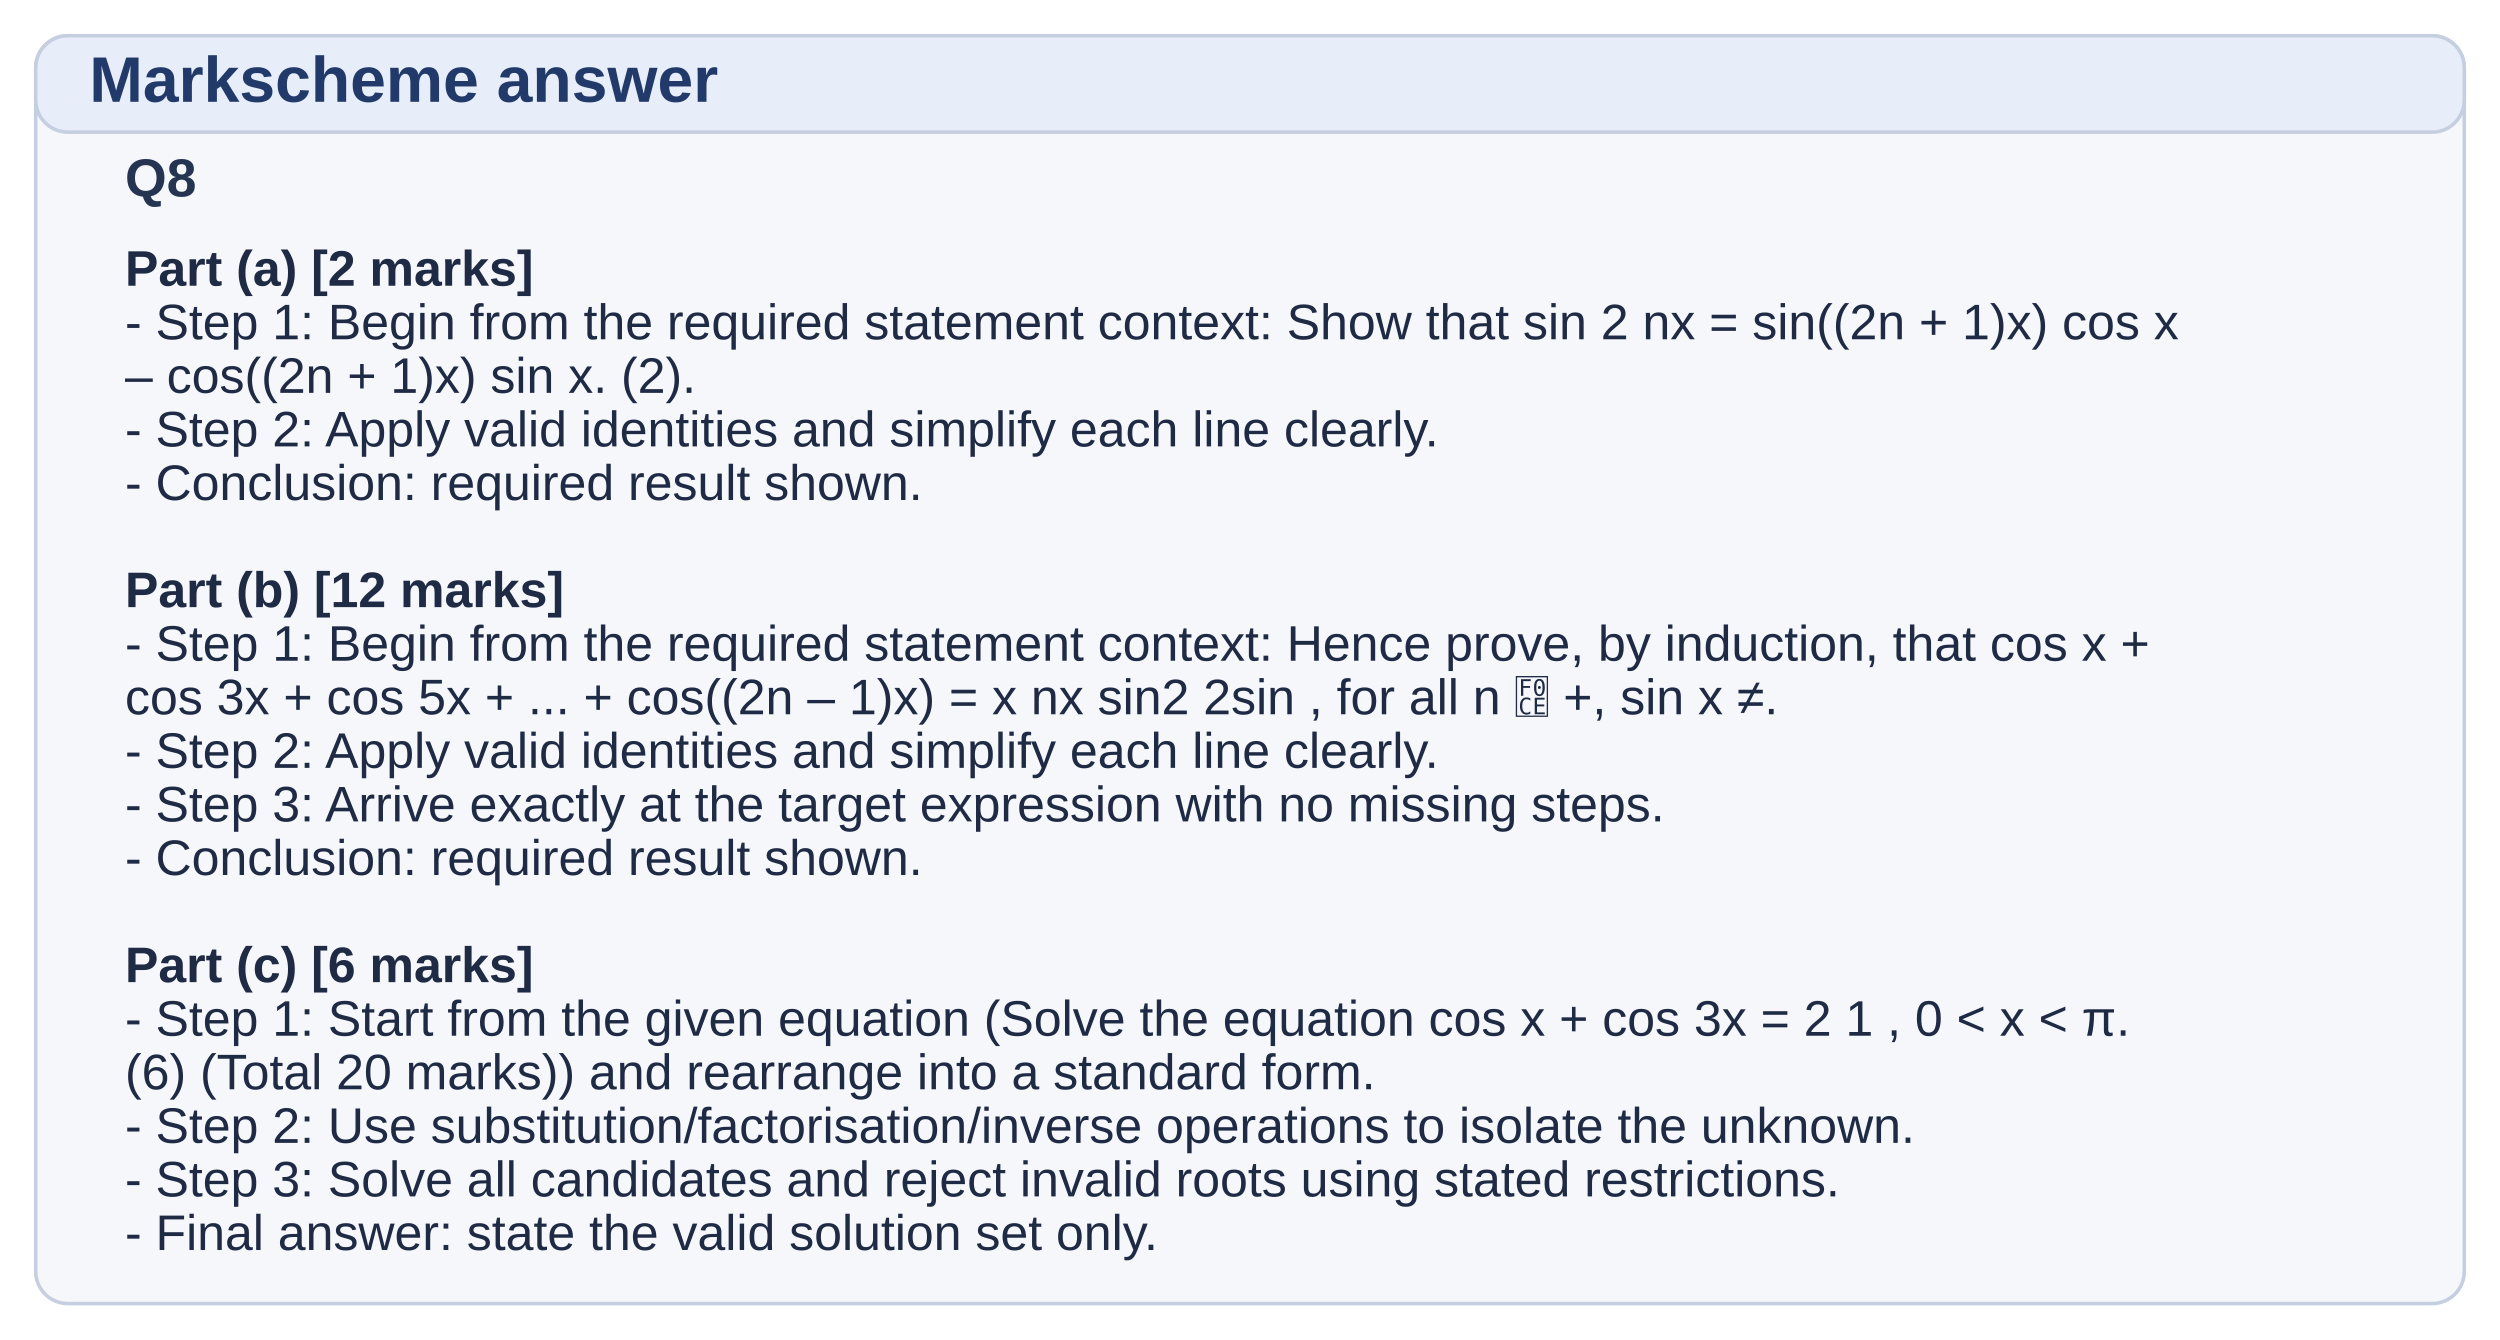
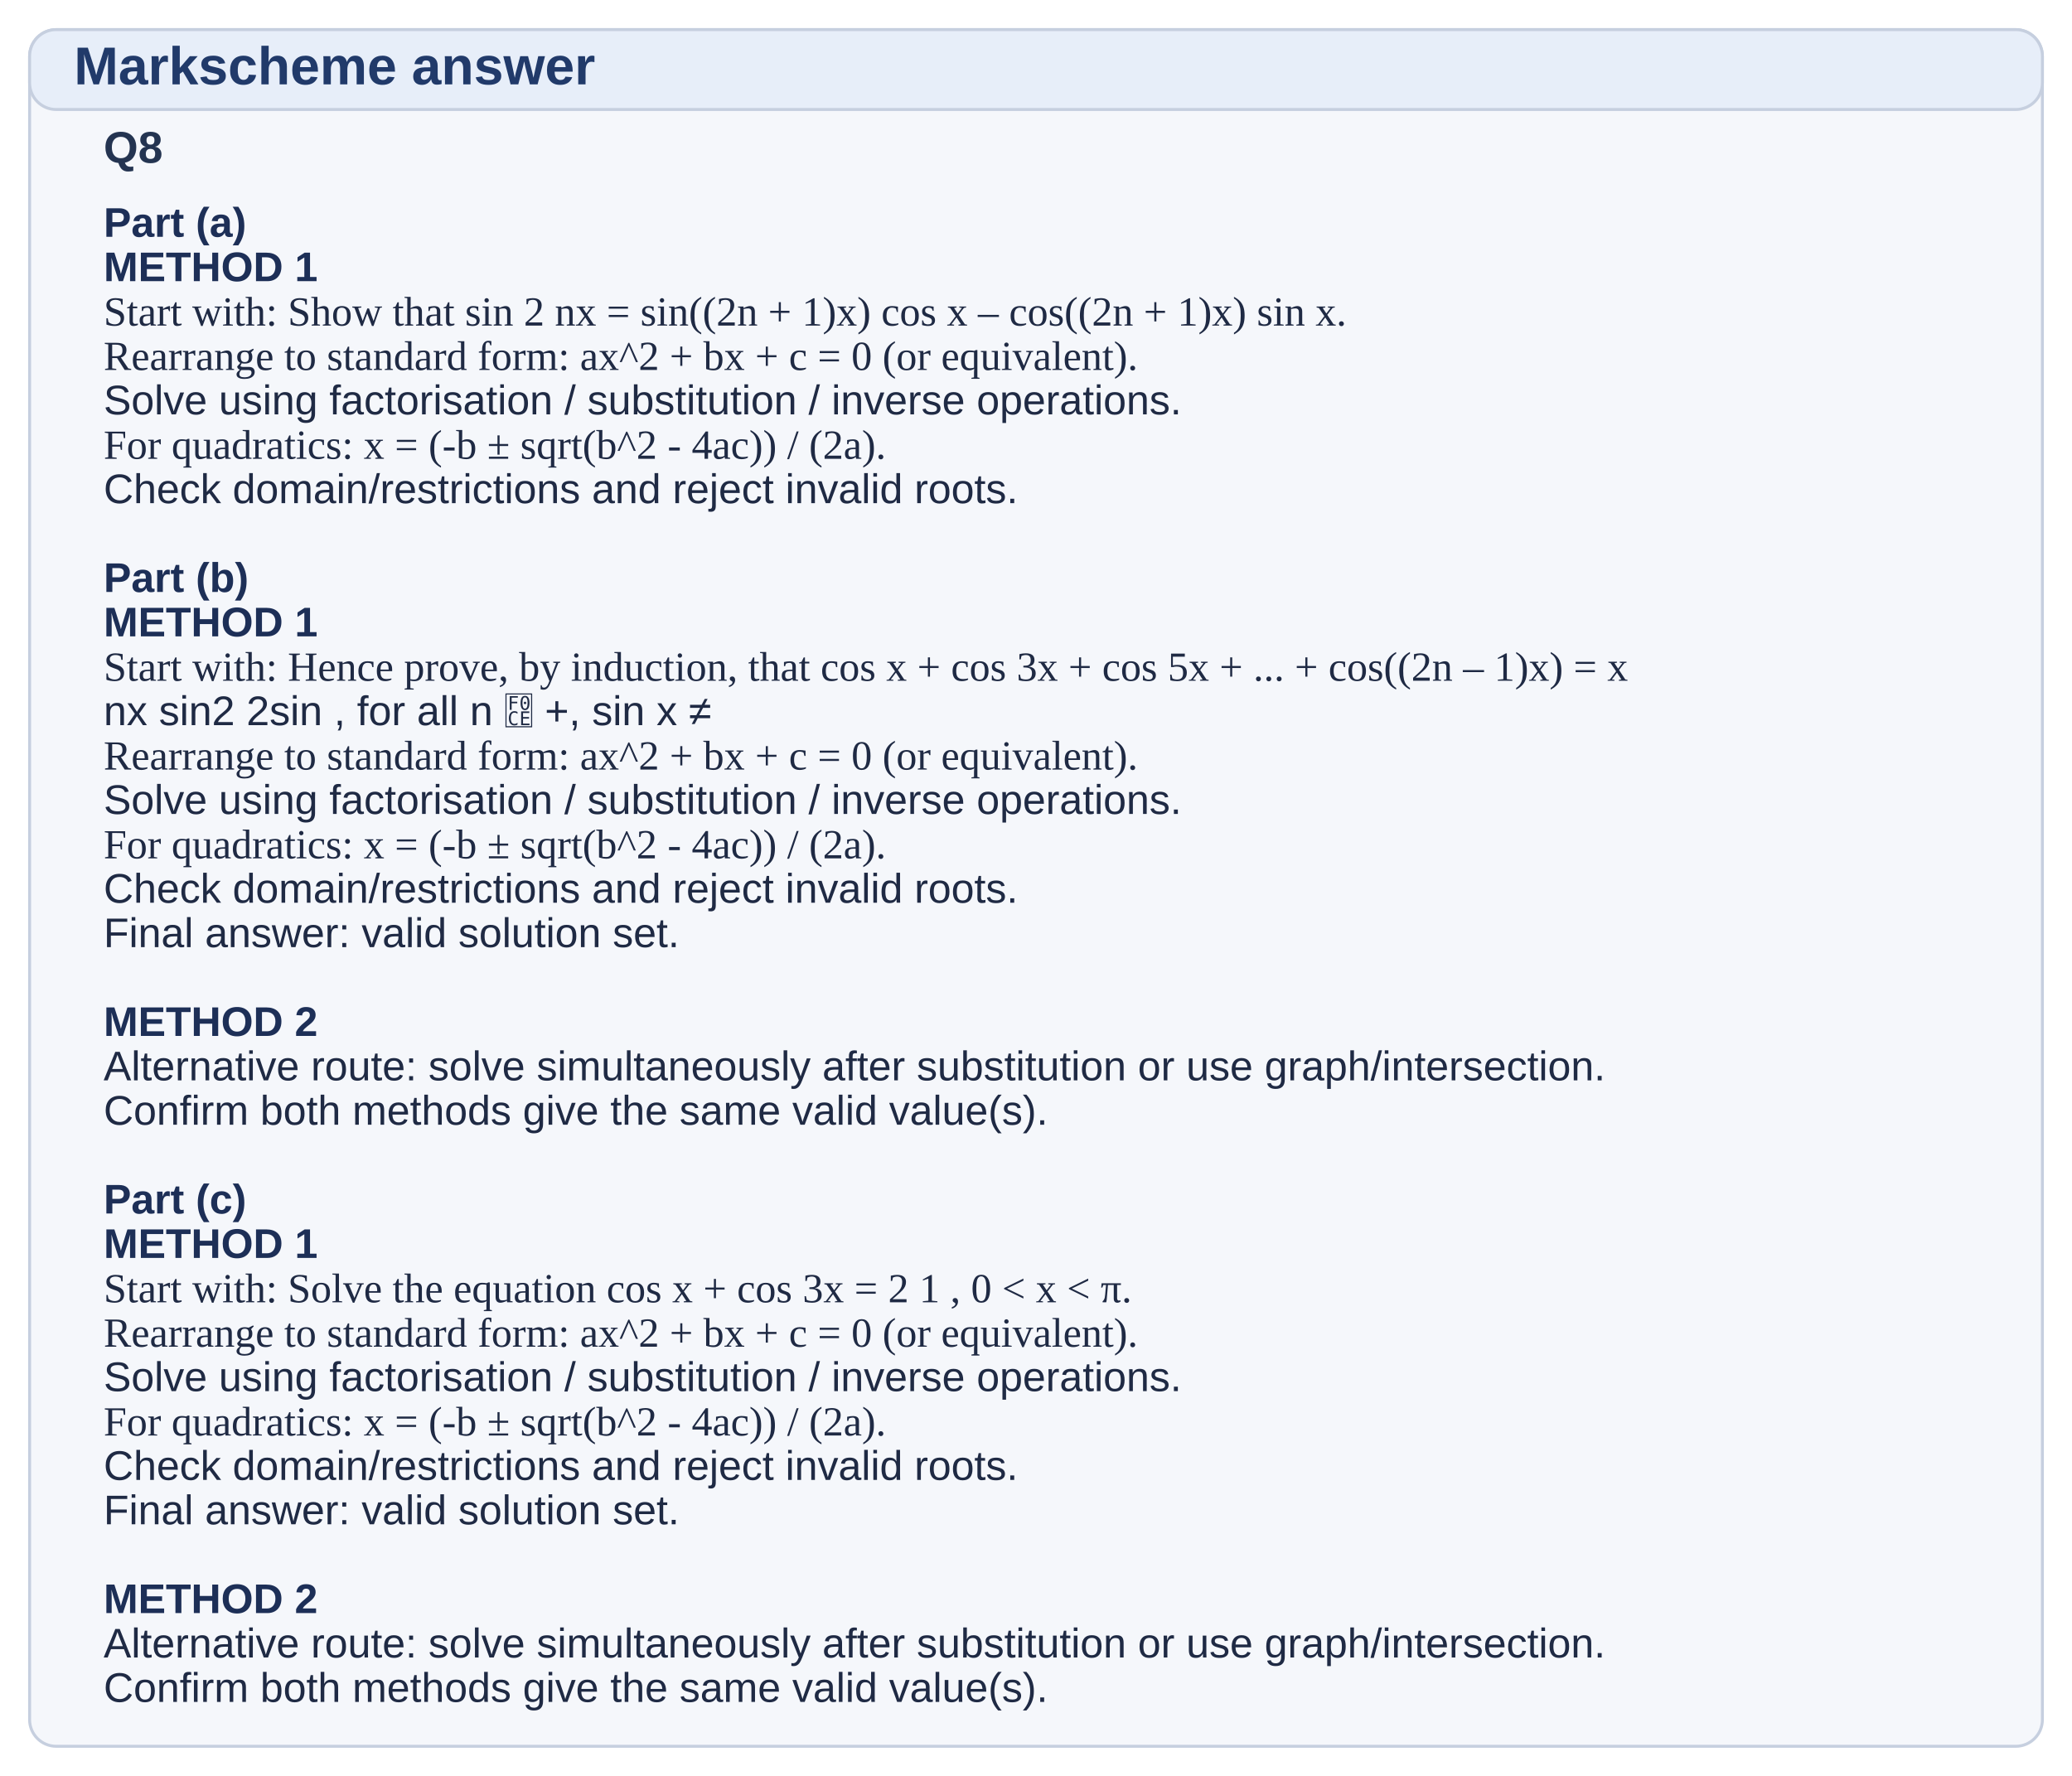
- <svg xmlns="http://www.w3.org/2000/svg" width="1400" height="750" viewBox="0 0 1400 750">
-   <rect x="20" y="20" width="1360" height="710" rx="18" ry="18" fill="#f5f7fb" stroke="#c6cfdf" stroke-width="2" />
+ <svg xmlns="http://www.w3.org/2000/svg" width="1400" height="1200" viewBox="0 0 1400 1200">
+   <rect x="20" y="20" width="1360" height="1160" rx="18" ry="18" fill="#f5f7fb" stroke="#c6cfdf" stroke-width="2" />
  <rect x="20" y="20" width="1360" height="54" rx="18" ry="18" fill="#e7eef9" stroke="#c6cfdf" stroke-width="2" />
  <text x="50" y="57" font-family="Arial, Helvetica, sans-serif" font-size="36" font-weight="700" fill="#213a6a">Markscheme answer</text>
  <text x="70" y="110" font-family="Arial, Helvetica, sans-serif" font-size="30" font-weight="700" fill="#243451">Q8</text>
-   <text x="70" y="160" font-family="Arial, Helvetica, sans-serif" font-size="28" font-weight="700" fill="#1f2a44">Part (a) [2 marks]</text>
-   <text x="70" y="190" font-family="Arial, Helvetica, sans-serif" font-size="28" font-weight="500" fill="#1f2a44">- Step 1: Begin from the required statement context: Show that sin 2 nx = sin((2n + 1)x) cos x</text>
-   <text x="70" y="220" font-family="Arial, Helvetica, sans-serif" font-size="28" font-weight="500" fill="#1f2a44">– cos((2n + 1)x) sin x. (2).</text>
-   <text x="70" y="250" font-family="Arial, Helvetica, sans-serif" font-size="28" font-weight="500" fill="#1f2a44">- Step 2: Apply valid identities and simplify each line clearly.</text>
-   <text x="70" y="280" font-family="Arial, Helvetica, sans-serif" font-size="28" font-weight="500" fill="#1f2a44">- Conclusion: required result shown.</text>
-   <text x="70" y="310" font-family="Arial, Helvetica, sans-serif" font-size="28" font-weight="500" fill="#1f2a44"> </text>
-   <text x="70" y="340" font-family="Arial, Helvetica, sans-serif" font-size="28" font-weight="700" fill="#1f2a44">Part (b) [12 marks]</text>
-   <text x="70" y="370" font-family="Arial, Helvetica, sans-serif" font-size="28" font-weight="500" fill="#1f2a44">- Step 1: Begin from the required statement context: Hence prove, by induction, that cos x +</text>
-   <text x="70" y="400" font-family="Arial, Helvetica, sans-serif" font-size="28" font-weight="500" fill="#1f2a44">cos 3x + cos 5x + ... + cos((2n – 1)x) = x nx sin2 2sin , for all n  +, sin x ≠.</text>
-   <text x="70" y="430" font-family="Arial, Helvetica, sans-serif" font-size="28" font-weight="500" fill="#1f2a44">- Step 2: Apply valid identities and simplify each line clearly.</text>
-   <text x="70" y="460" font-family="Arial, Helvetica, sans-serif" font-size="28" font-weight="500" fill="#1f2a44">- Step 3: Arrive exactly at the target expression with no missing steps.</text>
-   <text x="70" y="490" font-family="Arial, Helvetica, sans-serif" font-size="28" font-weight="500" fill="#1f2a44">- Conclusion: required result shown.</text>
-   <text x="70" y="520" font-family="Arial, Helvetica, sans-serif" font-size="28" font-weight="500" fill="#1f2a44"> </text>
-   <text x="70" y="550" font-family="Arial, Helvetica, sans-serif" font-size="28" font-weight="700" fill="#1f2a44">Part (c) [6 marks]</text>
-   <text x="70" y="580" font-family="Arial, Helvetica, sans-serif" font-size="28" font-weight="500" fill="#1f2a44">- Step 1: Start from the given equation (Solve the equation cos x + cos 3x = 2 1 , 0 &lt; x &lt; π.</text>
-   <text x="70" y="610" font-family="Arial, Helvetica, sans-serif" font-size="28" font-weight="500" fill="#1f2a44">(6) (Total 20 marks)) and rearrange into a standard form.</text>
-   <text x="70" y="640" font-family="Arial, Helvetica, sans-serif" font-size="28" font-weight="500" fill="#1f2a44">- Step 2: Use substitution/factorisation/inverse operations to isolate the unknown.</text>
-   <text x="70" y="670" font-family="Arial, Helvetica, sans-serif" font-size="28" font-weight="500" fill="#1f2a44">- Step 3: Solve all candidates and reject invalid roots using stated restrictions.</text>
-   <text x="70" y="700" font-family="Arial, Helvetica, sans-serif" font-size="28" font-weight="500" fill="#1f2a44">- Final answer: state the valid solution set only.</text>
+   <text x="70" y="160" font-family="Arial, Helvetica, sans-serif" font-size="28" font-weight="700" fill="#1d2f57">Part (a)</text>
+   <text x="70" y="190" font-family="Arial, Helvetica, sans-serif" font-size="28" font-weight="700" fill="#1d2f57">METHOD 1</text>
+   <text x="70" y="220" font-family="Cambria Math, STIX Two Math, Times New Roman, serif" font-size="28" font-weight="500" fill="#1f2a44">Start with: Show that sin 2 nx = sin((2n + 1)x) cos x – cos((2n + 1)x) sin x.</text>
+   <text x="70" y="250" font-family="Cambria Math, STIX Two Math, Times New Roman, serif" font-size="28" font-weight="500" fill="#1f2a44">Rearrange to standard form: ax^2 + bx + c = 0 (or equivalent).</text>
+   <text x="70" y="280" font-family="Arial, Helvetica, sans-serif" font-size="28" font-weight="500" fill="#1f2a44">Solve using factorisation / substitution / inverse operations.</text>
+   <text x="70" y="310" font-family="Cambria Math, STIX Two Math, Times New Roman, serif" font-size="28" font-weight="500" fill="#1f2a44">For quadratics: x = (-b ± sqrt(b^2 - 4ac)) / (2a).</text>
+   <text x="70" y="340" font-family="Arial, Helvetica, sans-serif" font-size="28" font-weight="500" fill="#1f2a44">Check domain/restrictions and reject invalid roots.</text>
+   <text x="70" y="370" font-family="Arial, Helvetica, sans-serif" font-size="28" font-weight="500" fill="#1f2a44"> </text>
+   <text x="70" y="400" font-family="Arial, Helvetica, sans-serif" font-size="28" font-weight="700" fill="#1d2f57">Part (b)</text>
+   <text x="70" y="430" font-family="Arial, Helvetica, sans-serif" font-size="28" font-weight="700" fill="#1d2f57">METHOD 1</text>
+   <text x="70" y="460" font-family="Cambria Math, STIX Two Math, Times New Roman, serif" font-size="28" font-weight="500" fill="#1f2a44">Start with: Hence prove, by induction, that cos x + cos 3x + cos 5x + ... + cos((2n – 1)x) = x</text>
+   <text x="70" y="490" font-family="Arial, Helvetica, sans-serif" font-size="28" font-weight="500" fill="#1f2a44">nx sin2 2sin , for all n  +, sin x ≠</text>
+   <text x="70" y="520" font-family="Cambria Math, STIX Two Math, Times New Roman, serif" font-size="28" font-weight="500" fill="#1f2a44">Rearrange to standard form: ax^2 + bx + c = 0 (or equivalent).</text>
+   <text x="70" y="550" font-family="Arial, Helvetica, sans-serif" font-size="28" font-weight="500" fill="#1f2a44">Solve using factorisation / substitution / inverse operations.</text>
+   <text x="70" y="580" font-family="Cambria Math, STIX Two Math, Times New Roman, serif" font-size="28" font-weight="500" fill="#1f2a44">For quadratics: x = (-b ± sqrt(b^2 - 4ac)) / (2a).</text>
+   <text x="70" y="610" font-family="Arial, Helvetica, sans-serif" font-size="28" font-weight="500" fill="#1f2a44">Check domain/restrictions and reject invalid roots.</text>
+   <text x="70" y="640" font-family="Arial, Helvetica, sans-serif" font-size="28" font-weight="500" fill="#1f2a44">Final answer: valid solution set.</text>
+   <text x="70" y="670" font-family="Arial, Helvetica, sans-serif" font-size="28" font-weight="500" fill="#1f2a44"> </text>
+   <text x="70" y="700" font-family="Arial, Helvetica, sans-serif" font-size="28" font-weight="700" fill="#1d2f57">METHOD 2</text>
+   <text x="70" y="730" font-family="Arial, Helvetica, sans-serif" font-size="28" font-weight="500" fill="#1f2a44">Alternative route: solve simultaneously after substitution or use graph/intersection.</text>
+   <text x="70" y="760" font-family="Arial, Helvetica, sans-serif" font-size="28" font-weight="500" fill="#1f2a44">Confirm both methods give the same valid value(s).</text>
+   <text x="70" y="790" font-family="Arial, Helvetica, sans-serif" font-size="28" font-weight="500" fill="#1f2a44"> </text>
+   <text x="70" y="820" font-family="Arial, Helvetica, sans-serif" font-size="28" font-weight="700" fill="#1d2f57">Part (c)</text>
+   <text x="70" y="850" font-family="Arial, Helvetica, sans-serif" font-size="28" font-weight="700" fill="#1d2f57">METHOD 1</text>
+   <text x="70" y="880" font-family="Cambria Math, STIX Two Math, Times New Roman, serif" font-size="28" font-weight="500" fill="#1f2a44">Start with: Solve the equation cos x + cos 3x = 2 1 , 0 &lt; x &lt; π.</text>
+   <text x="70" y="910" font-family="Cambria Math, STIX Two Math, Times New Roman, serif" font-size="28" font-weight="500" fill="#1f2a44">Rearrange to standard form: ax^2 + bx + c = 0 (or equivalent).</text>
+   <text x="70" y="940" font-family="Arial, Helvetica, sans-serif" font-size="28" font-weight="500" fill="#1f2a44">Solve using factorisation / substitution / inverse operations.</text>
+   <text x="70" y="970" font-family="Cambria Math, STIX Two Math, Times New Roman, serif" font-size="28" font-weight="500" fill="#1f2a44">For quadratics: x = (-b ± sqrt(b^2 - 4ac)) / (2a).</text>
+   <text x="70" y="1000" font-family="Arial, Helvetica, sans-serif" font-size="28" font-weight="500" fill="#1f2a44">Check domain/restrictions and reject invalid roots.</text>
+   <text x="70" y="1030" font-family="Arial, Helvetica, sans-serif" font-size="28" font-weight="500" fill="#1f2a44">Final answer: valid solution set.</text>
+   <text x="70" y="1060" font-family="Arial, Helvetica, sans-serif" font-size="28" font-weight="500" fill="#1f2a44"> </text>
+   <text x="70" y="1090" font-family="Arial, Helvetica, sans-serif" font-size="28" font-weight="700" fill="#1d2f57">METHOD 2</text>
+   <text x="70" y="1120" font-family="Arial, Helvetica, sans-serif" font-size="28" font-weight="500" fill="#1f2a44">Alternative route: solve simultaneously after substitution or use graph/intersection.</text>
+   <text x="70" y="1150" font-family="Arial, Helvetica, sans-serif" font-size="28" font-weight="500" fill="#1f2a44">Confirm both methods give the same valid value(s).</text>
</svg>
